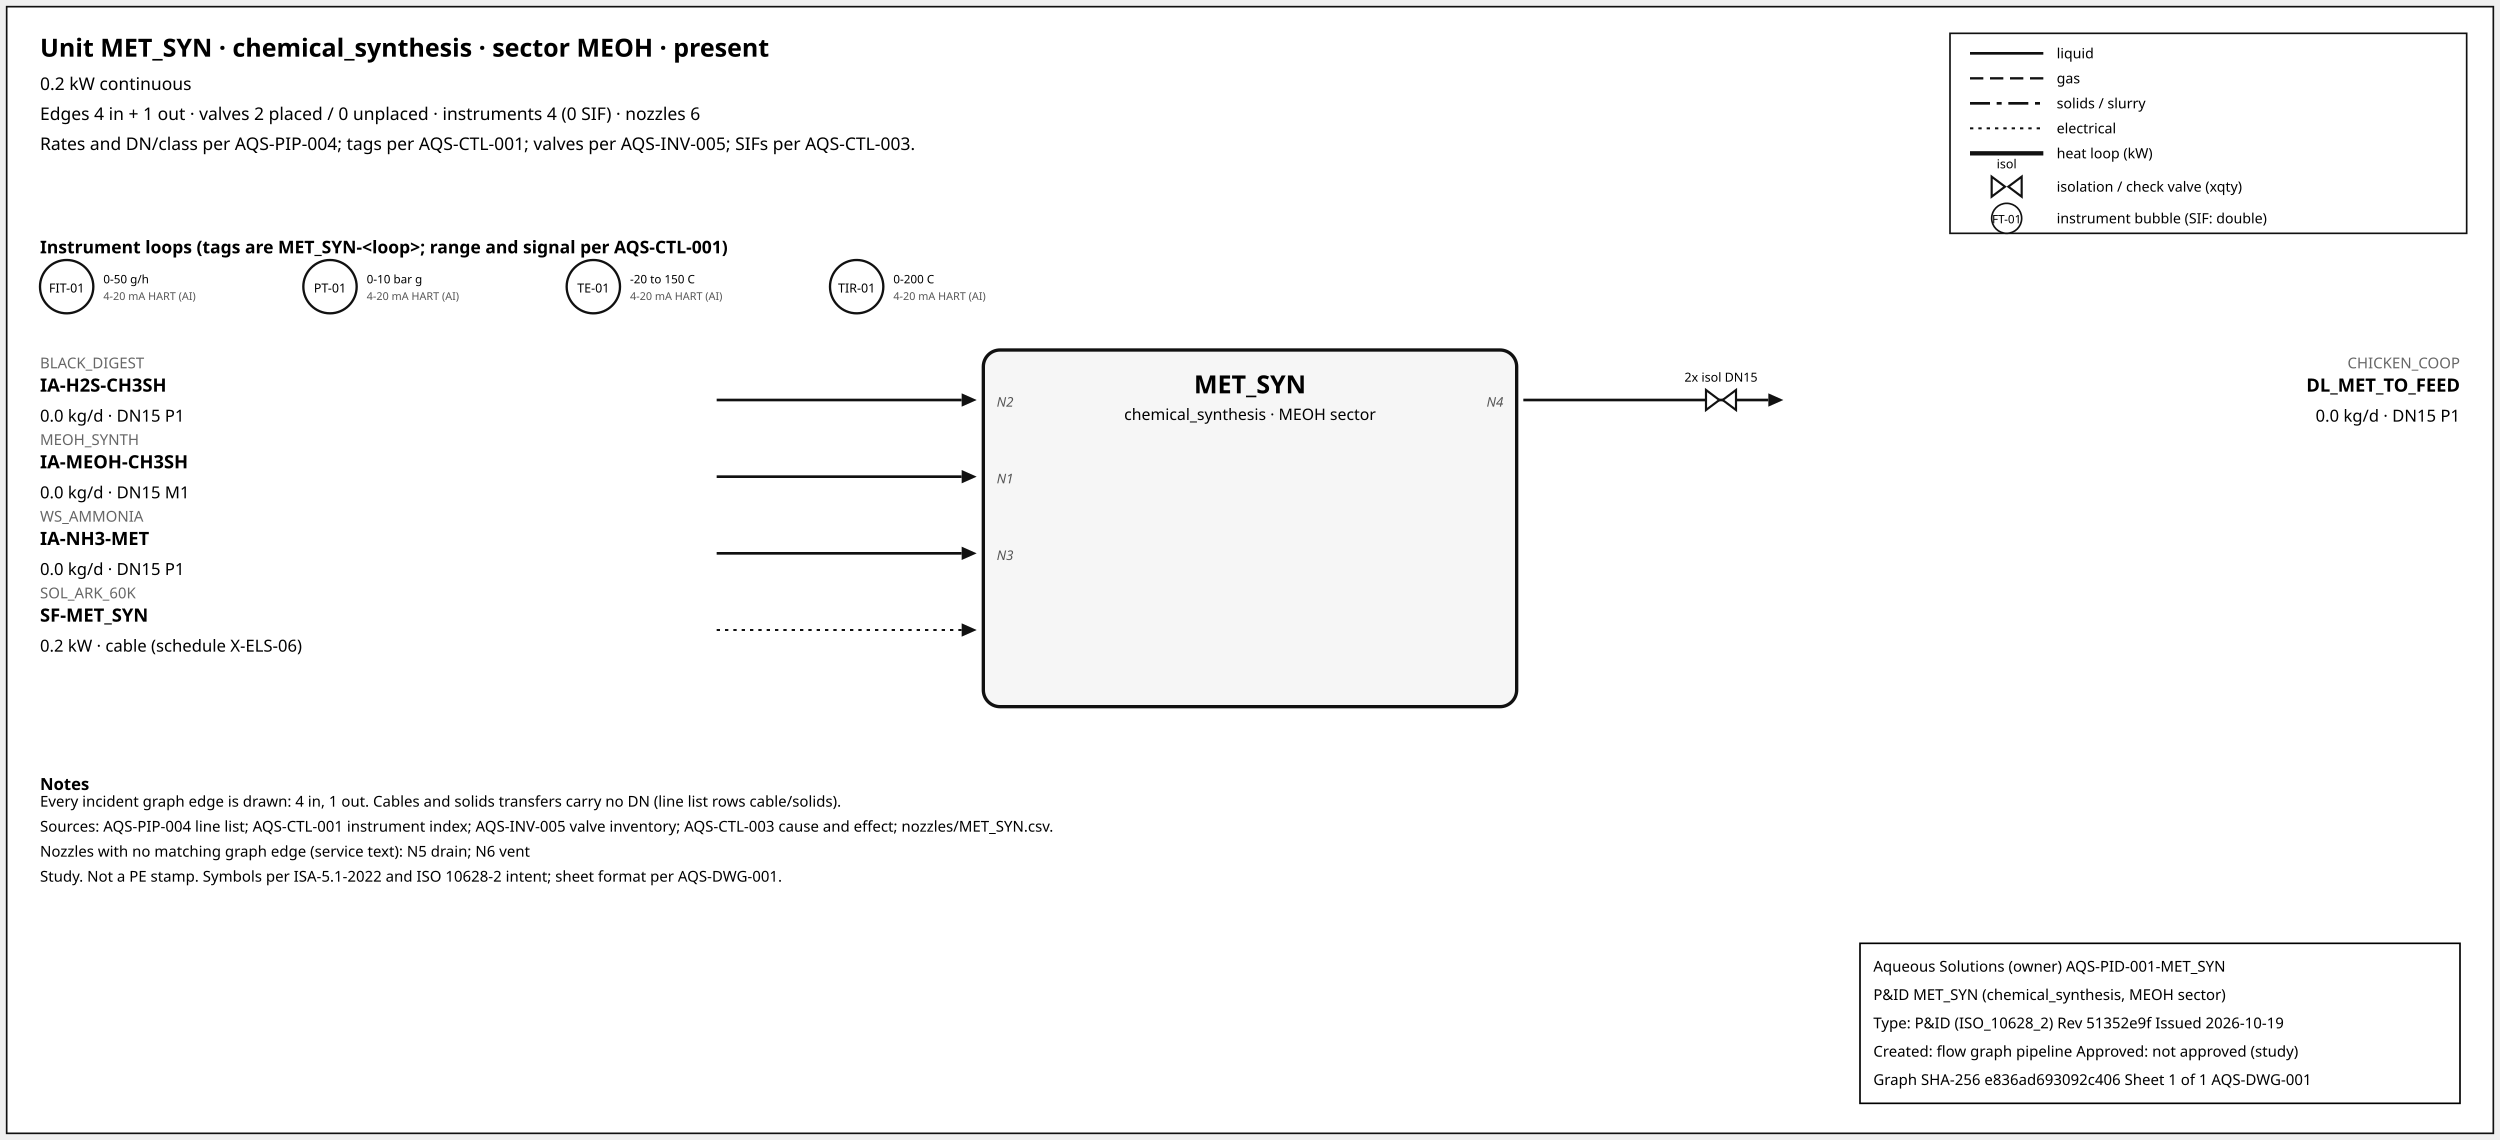
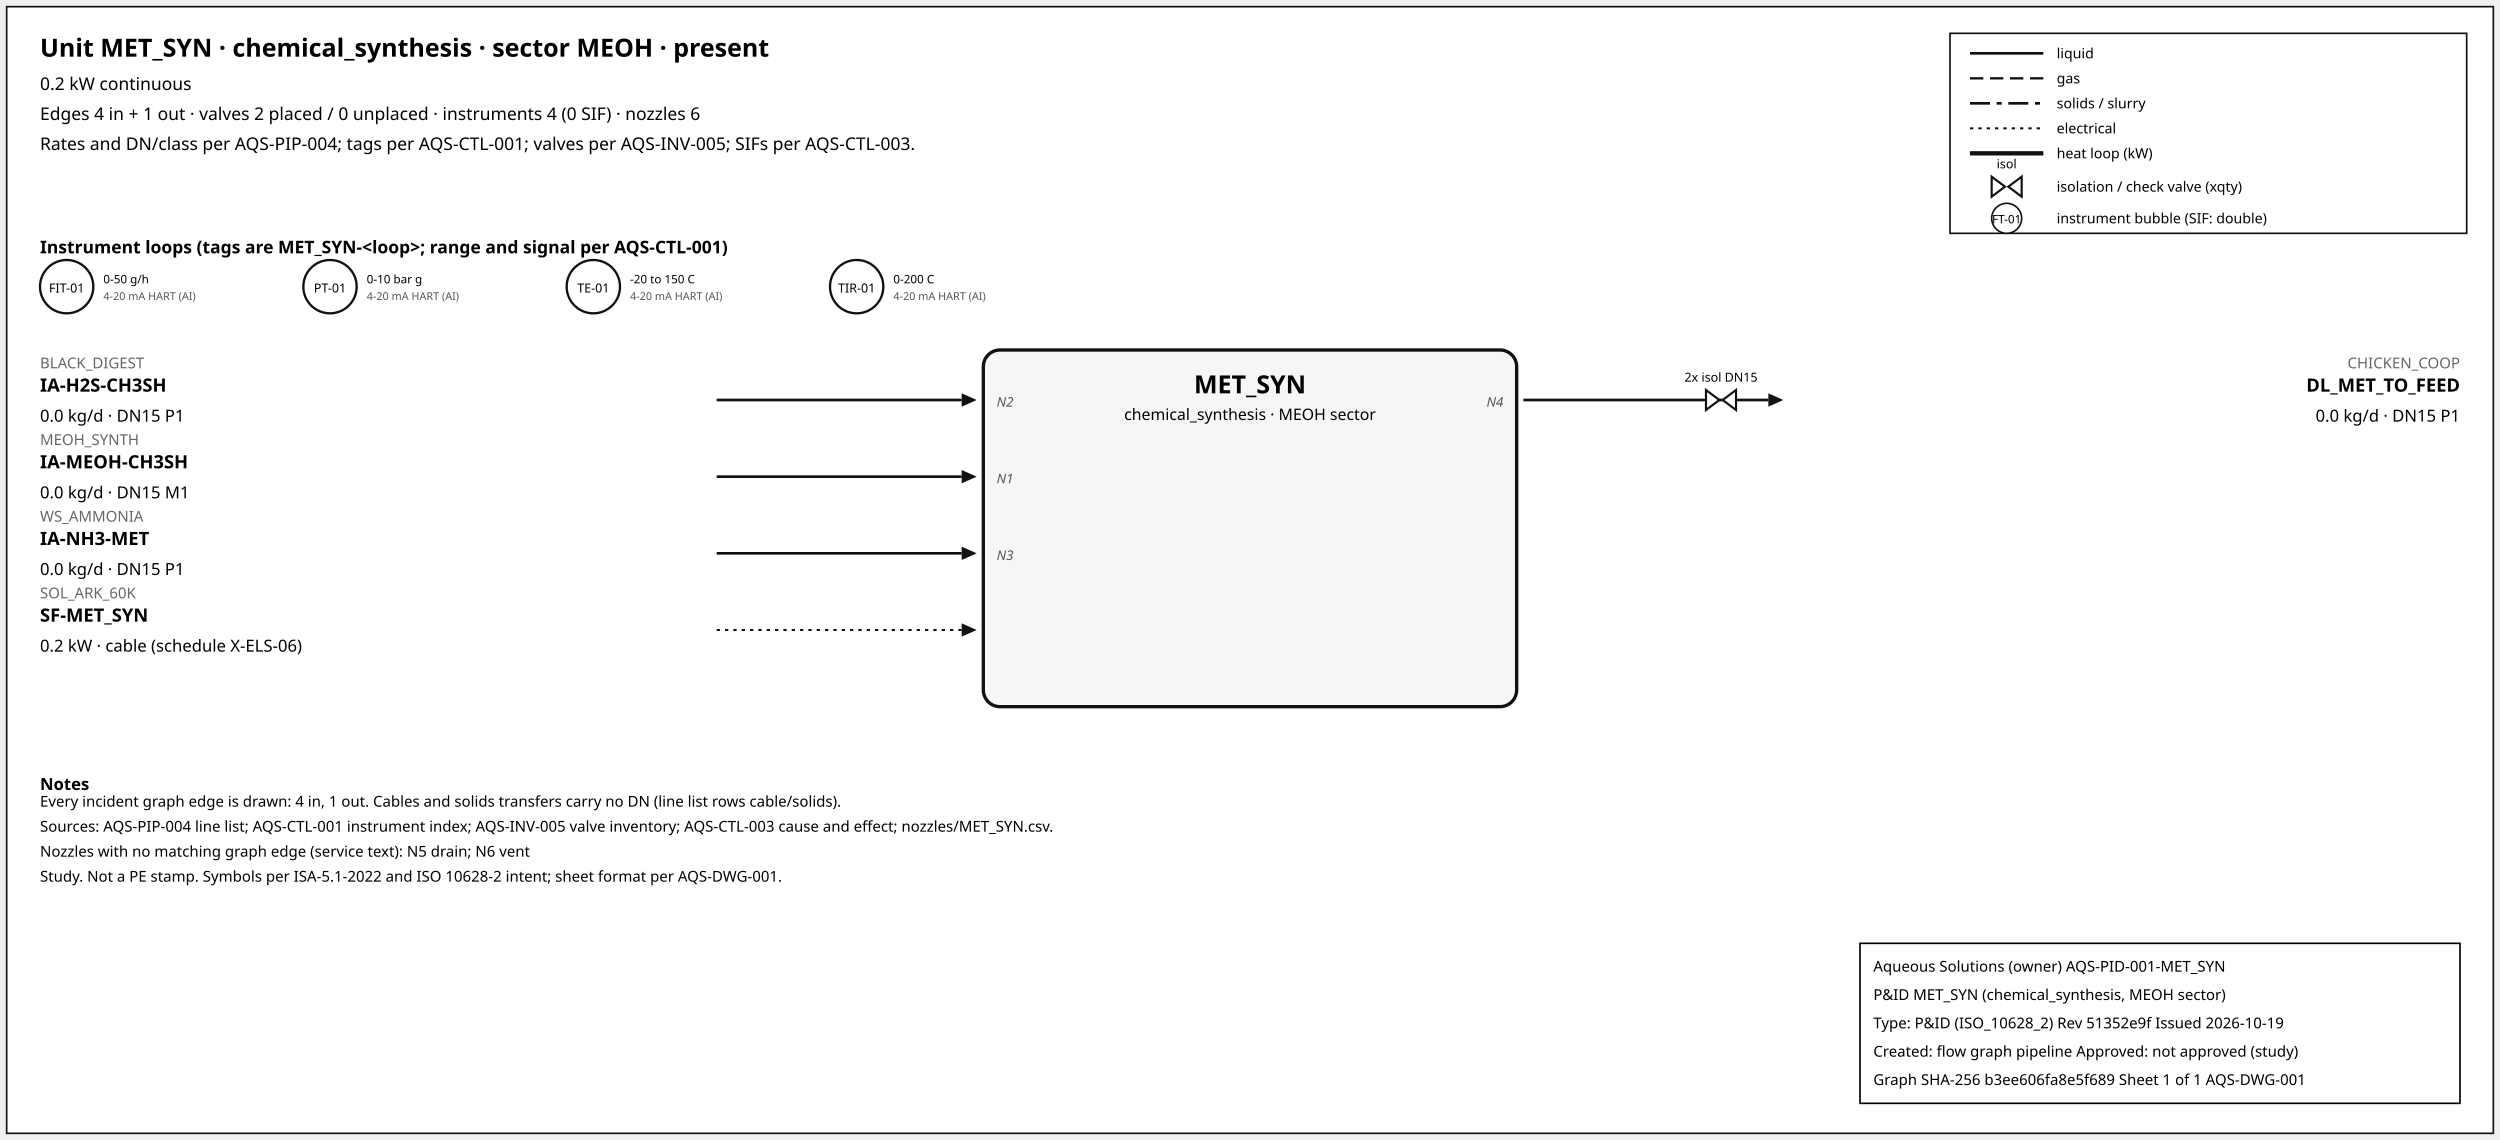
<svg xmlns="http://www.w3.org/2000/svg" width="1500" height="684" font-family="sans-serif">
  <rect x="4" y="4" width="1492" height="676" fill="white" stroke="#111" />
  <text x="24" y="34" font-size="15" font-weight="600">Unit MET_SYN · chemical_synthesis · sector MEOH · present</text>
  <text x="24" y="54" font-size="10.5">0.2 kW continuous</text>
  <text x="24" y="72" font-size="10.5">Edges 4 in + 1 out · valves 2 placed / 0 unplaced · instruments 4 (0 SIF) · nozzles 6</text>
  <text x="24" y="90" font-size="10.5">Rates and DN/class per AQS-PIP-004; tags per AQS-CTL-001; valves per AQS-INV-005; SIFs per AQS-CTL-003.</text>
  <rect x="1170" y="20" width="310" height="120" fill="white" stroke="#111" />
  <line x1="1182" y1="32" x2="1226" y2="32" stroke="#111" stroke-width="1.6" />
  <text x="1234" y="35" font-size="8.5">liquid</text>
  <line x1="1182" y1="47" x2="1226" y2="47" stroke="#111" stroke-width="1.4" stroke-dasharray="8,4" />
  <text x="1234" y="50" font-size="8.5">gas</text>
  <line x1="1182" y1="62" x2="1226" y2="62" stroke="#111" stroke-width="1.6" stroke-dasharray="12,4,3,4" />
  <text x="1234" y="65" font-size="8.5">solids / slurry</text>
  <line x1="1182" y1="77" x2="1226" y2="77" stroke="#111" stroke-width="1.2" stroke-dasharray="2,3" />
  <text x="1234" y="80" font-size="8.5">electrical</text>
  <line x1="1182" y1="92" x2="1226" y2="92" stroke="#111" stroke-width="2.6" />
  <text x="1234" y="95" font-size="8.5">heat loop (kW)</text>
  <path d="M 1195.0,106 L 1203.0,112 L 1195.0,118 Z M 1213.0,106 L 1205.0,112 L 1213.0,118 Z" fill="white" stroke="#111" stroke-width="1.3" />
  <text x="1204.0" y="101.0" font-size="7.5" text-anchor="middle">isol</text>
  <text x="1234" y="115" font-size="8.5">isolation / check valve (xqty)</text>
  <circle cx="1204" cy="131" r="9" fill="white" stroke="#111" />
  <text x="1204" y="134" font-size="7" text-anchor="middle">FT-01</text>
  <text x="1234" y="134" font-size="8.5">instrument bubble (SIF: double)</text>
  <text x="24" y="152" font-size="10.5" font-weight="600">Instrument loops (tags are MET_SYN-&lt;loop&gt;; range and signal per AQS-CTL-001)</text>
  <circle cx="40" cy="172" r="16" fill="white" stroke="#111" stroke-width="1.4" />
  <text x="40" y="175.5" font-size="7.5" text-anchor="middle">FIT-01</text>
  <text x="62" y="170" font-size="7">0-50 g/h</text>
  <text x="62" y="180" font-size="6.5" fill="#555">4-20 mA HART (AI)</text>
  <circle cx="198" cy="172" r="16" fill="white" stroke="#111" stroke-width="1.4" />
  <text x="198" y="175.5" font-size="7.5" text-anchor="middle">PT-01</text>
  <text x="220" y="170" font-size="7">0-10 bar g</text>
  <text x="220" y="180" font-size="6.5" fill="#555">4-20 mA HART (AI)</text>
  <circle cx="356" cy="172" r="16" fill="white" stroke="#111" stroke-width="1.4" />
  <text x="356" y="175.5" font-size="7.5" text-anchor="middle">TE-01</text>
  <text x="378" y="170" font-size="7">-20 to 150 C</text>
  <text x="378" y="180" font-size="6.5" fill="#555">4-20 mA HART (AI)</text>
  <circle cx="514" cy="172" r="16" fill="white" stroke="#111" stroke-width="1.4" />
  <text x="514" y="175.5" font-size="7.5" text-anchor="middle">TIR-01</text>
  <text x="536" y="170" font-size="7">0-200 C</text>
  <text x="536" y="180" font-size="6.5" fill="#555">4-20 mA HART (AI)</text>
  <rect x="590" y="210" width="320" height="214" rx="10" fill="#f6f6f6" stroke="#111" stroke-width="2" />
  <text x="750.0" y="236" font-size="15" font-weight="700" text-anchor="middle">MET_SYN</text>
  <text x="750.0" y="252" font-size="9.5" text-anchor="middle">chemical_synthesis · MEOH sector</text>
  <line x1="430" y1="240" x2="577" y2="240" stroke="#111" stroke-width="1.6" class="edge-in" />
  <polygon points="586,240 577,236 577,244" fill="#111" />
  <text x="24" y="221" font-size="9" fill="#666" text-anchor="start">BLACK_DIGEST</text>
  <text x="24" y="235" font-size="11" font-weight="600" text-anchor="start">IA-H2S-CH3SH</text>
  <text x="24" y="253" font-size="10" text-anchor="start">0.0 kg/d · DN15 P1</text>
  <text x="598" y="244" font-size="8" font-style="italic" fill="#555" text-anchor="start">N2</text>
  <line x1="430" y1="286" x2="577" y2="286" stroke="#111" stroke-width="1.6" class="edge-in" />
  <polygon points="586,286 577,282 577,290" fill="#111" />
  <text x="24" y="267" font-size="9" fill="#666" text-anchor="start">MEOH_SYNTH</text>
  <text x="24" y="281" font-size="11" font-weight="600" text-anchor="start">IA-MEOH-CH3SH</text>
  <text x="24" y="299" font-size="10" text-anchor="start">0.0 kg/d · DN15 M1</text>
  <text x="598" y="290" font-size="8" font-style="italic" fill="#555" text-anchor="start">N1</text>
  <line x1="430" y1="332" x2="577" y2="332" stroke="#111" stroke-width="1.6" class="edge-in" />
  <polygon points="586,332 577,328 577,336" fill="#111" />
  <text x="24" y="313" font-size="9" fill="#666" text-anchor="start">WS_AMMONIA</text>
  <text x="24" y="327" font-size="11" font-weight="600" text-anchor="start">IA-NH3-MET</text>
  <text x="24" y="345" font-size="10" text-anchor="start">0.0 kg/d · DN15 P1</text>
  <text x="598" y="336" font-size="8" font-style="italic" fill="#555" text-anchor="start">N3</text>
  <line x1="430" y1="378" x2="577" y2="378" stroke="#111" stroke-width="1.2" stroke-dasharray="2,3" class="edge-in" />
  <polygon points="586,378 577,374 577,382" fill="#111" />
  <text x="24" y="359" font-size="9" fill="#666" text-anchor="start">SOL_ARK_60K</text>
  <text x="24" y="373" font-size="11" font-weight="600" text-anchor="start">SF-MET_SYN</text>
  <text x="24" y="391" font-size="10" text-anchor="start">0.2 kW · cable (schedule X-ELS-06)</text>
  <line x1="914" y1="240" x2="1061" y2="240" stroke="#111" stroke-width="1.6" class="edge-out" />
  <polygon points="1070,240 1061,236 1061,244" fill="#111" />
  <text x="1476" y="221" font-size="9" fill="#666" text-anchor="end">CHICKEN_COOP</text>
  <text x="1476" y="235" font-size="11" font-weight="600" text-anchor="end">DL_MET_TO_FEED</text>
  <text x="1476" y="253" font-size="10" text-anchor="end">0.0 kg/d · DN15 P1</text>
  <text x="902" y="244" font-size="8" font-style="italic" fill="#555" text-anchor="end">N4</text>
  <path d="M 1023.6,234 L 1031.6,240 L 1023.6,246 Z M 1041.6,234 L 1033.6,240 L 1041.6,246 Z" fill="white" stroke="#111" stroke-width="1.3" />
  <text x="1032.6" y="229.0" font-size="7.5" text-anchor="middle">2x isol DN15</text>
  <text x="24" y="474" font-size="10" font-weight="600">Notes</text>
  <text x="24" y="484" font-size="9">Every incident graph edge is drawn: 4 in, 1 out. Cables and solids transfers carry no DN (line list rows cable/solids).</text>
  <text x="24" y="499" font-size="9">Sources: AQS-PIP-004 line list; AQS-CTL-001 instrument index; AQS-INV-005 valve inventory; AQS-CTL-003 cause and effect; nozzles/MET_SYN.csv.</text>
  <text x="24" y="514" font-size="9">Nozzles with no matching graph edge (service text): N5 drain; N6 vent</text>
  <text x="24" y="529" font-size="9">Study. Not a PE stamp. Symbols per ISA-5.1-2022 and ISO 10628-2 intent; sheet format per AQS-DWG-001.</text>
  <g id="aqs-title-block">
    <rect x="1116" y="566" width="360" height="96" fill="white" stroke="black" stroke-width="1" />
    <text x="1124" y="583" font-size="9">Aqueous Solutions (owner)   AQS-PID-001-MET_SYN</text>
    <text x="1124" y="600" font-size="9">P&amp;ID MET_SYN (chemical_synthesis, MEOH sector)</text>
    <text x="1124" y="617" font-size="9">Type: P&amp;ID (ISO_10628_2)   Rev 51352e9f   Issued 2026-10-19</text>
    <text x="1124" y="634" font-size="9">Created: flow graph pipeline   Approved: not approved (study)</text>
-     <text x="1124" y="651" font-size="9">Graph SHA-256 e836ad693092c406   Sheet 1 of 1   AQS-DWG-001</text>
+     <text x="1124" y="651" font-size="9">Graph SHA-256 b3ee606fa8e5f689   Sheet 1 of 1   AQS-DWG-001</text>
  </g>
</svg>
